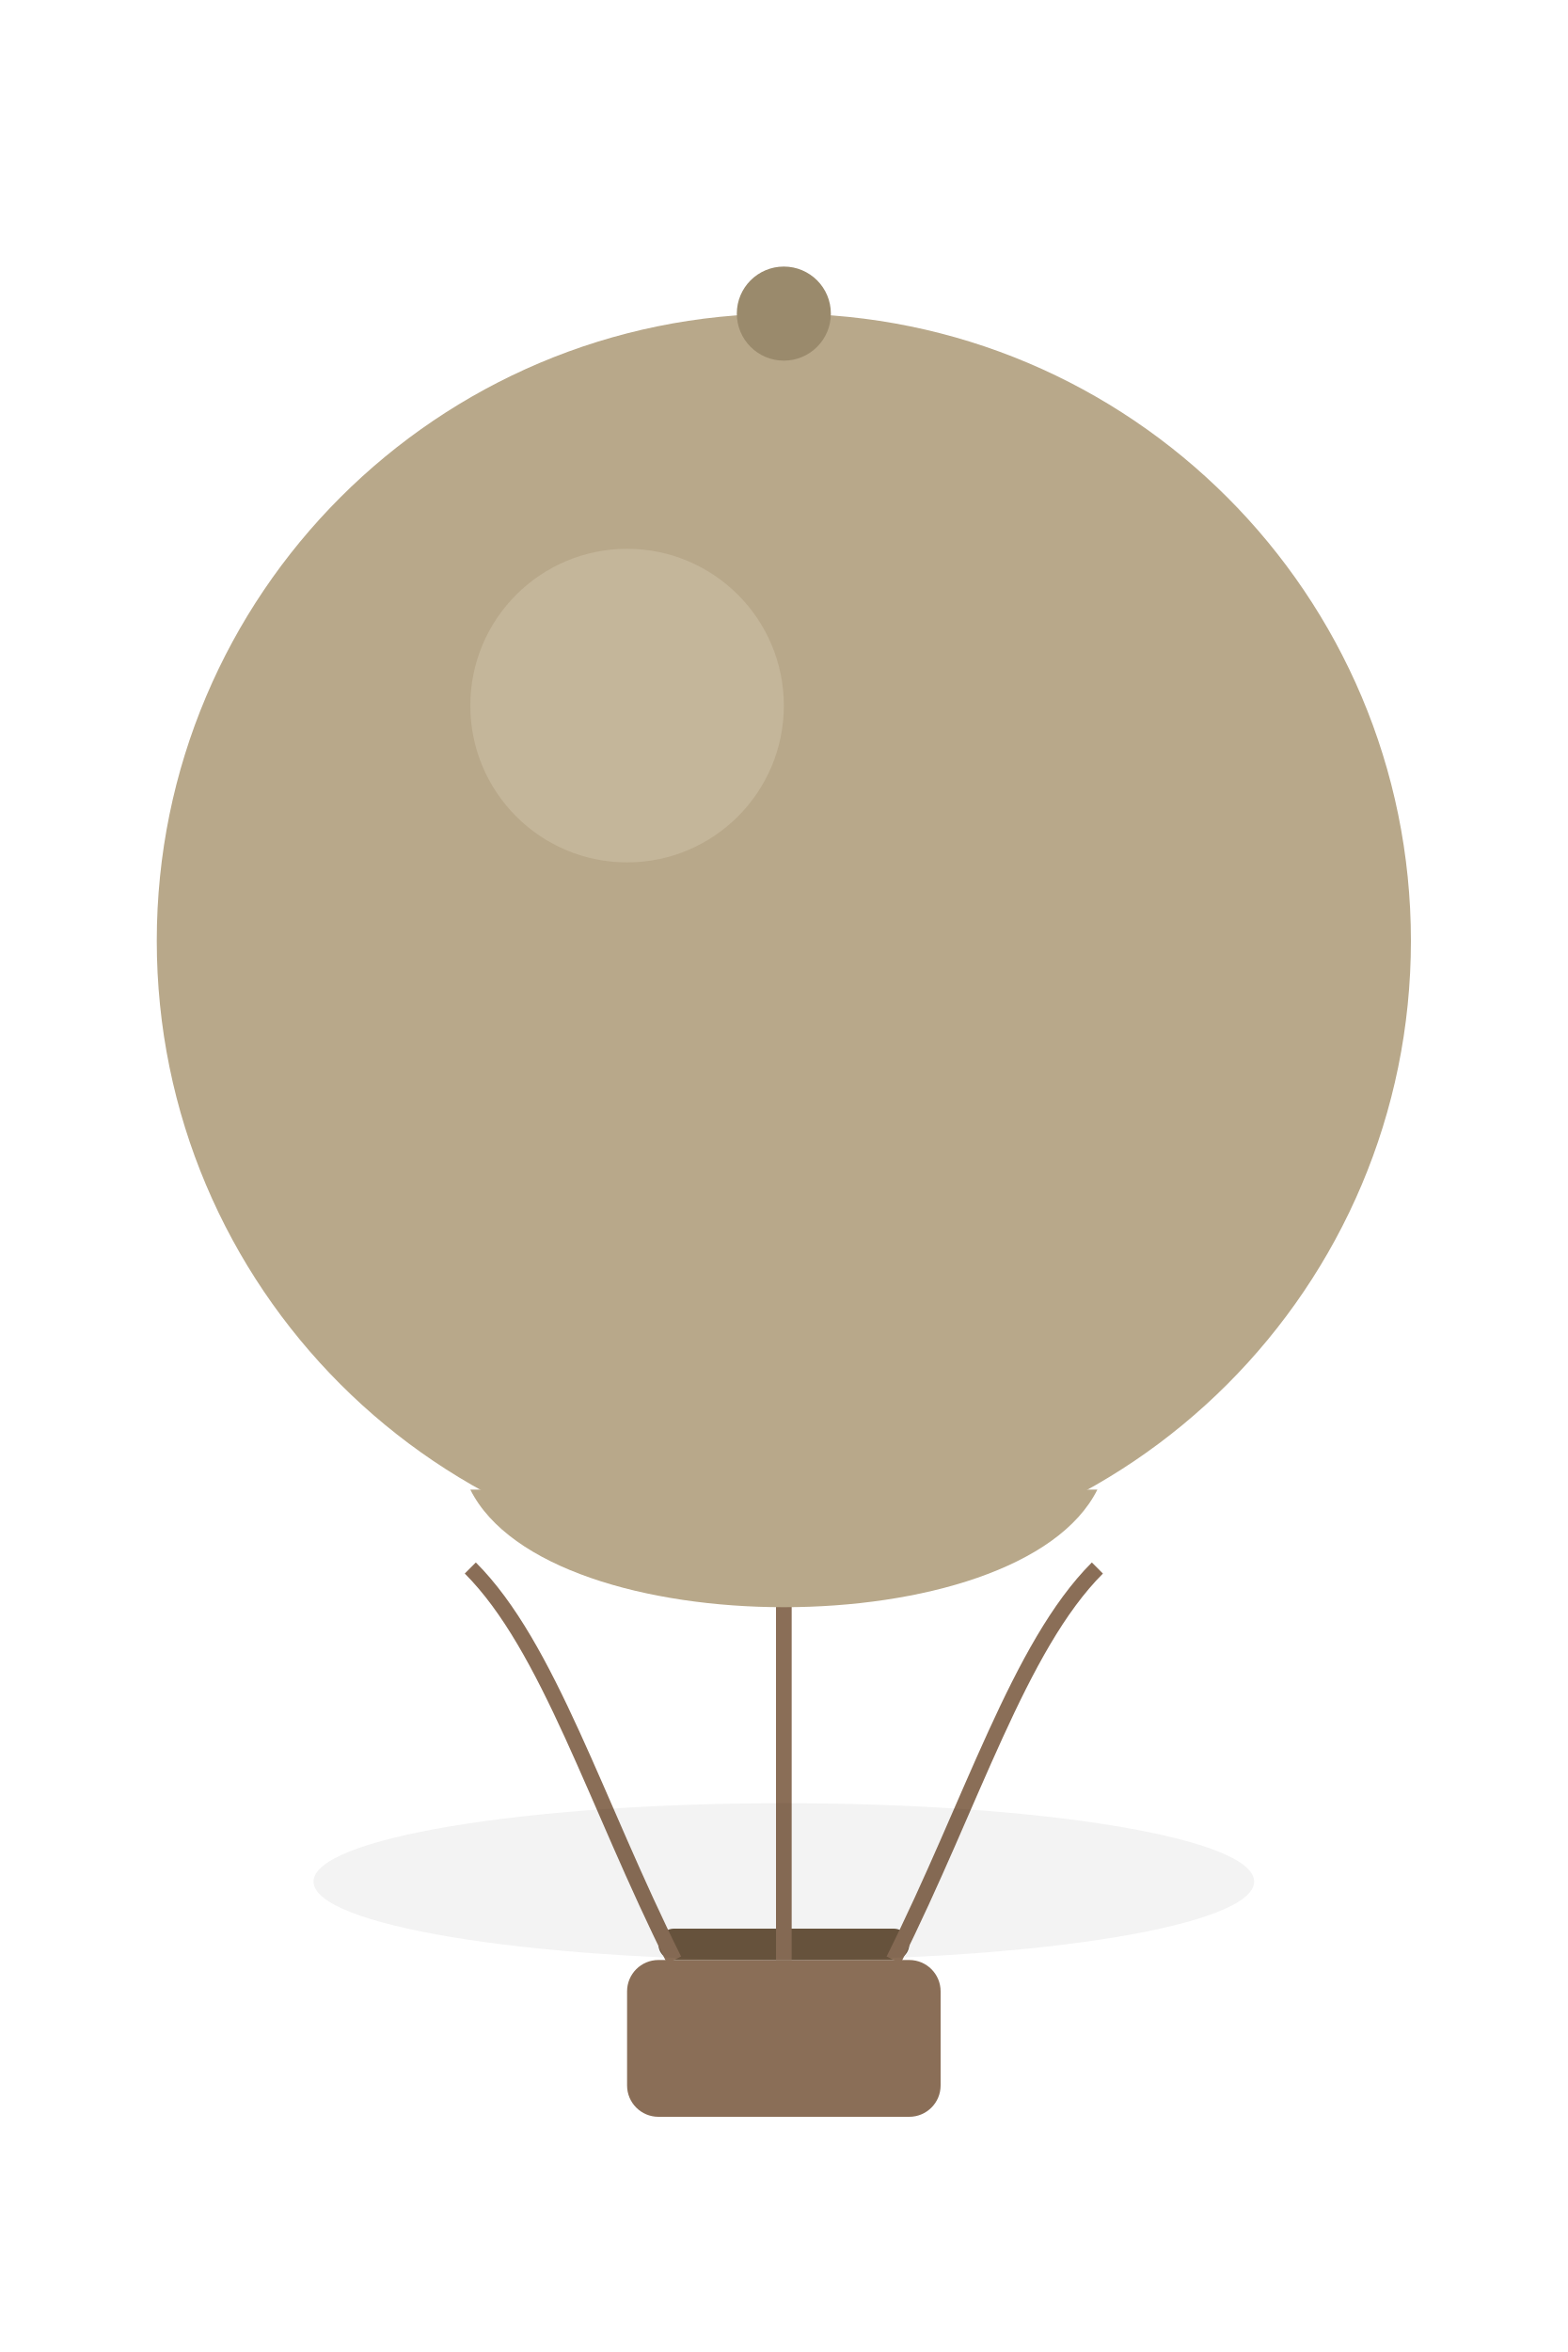
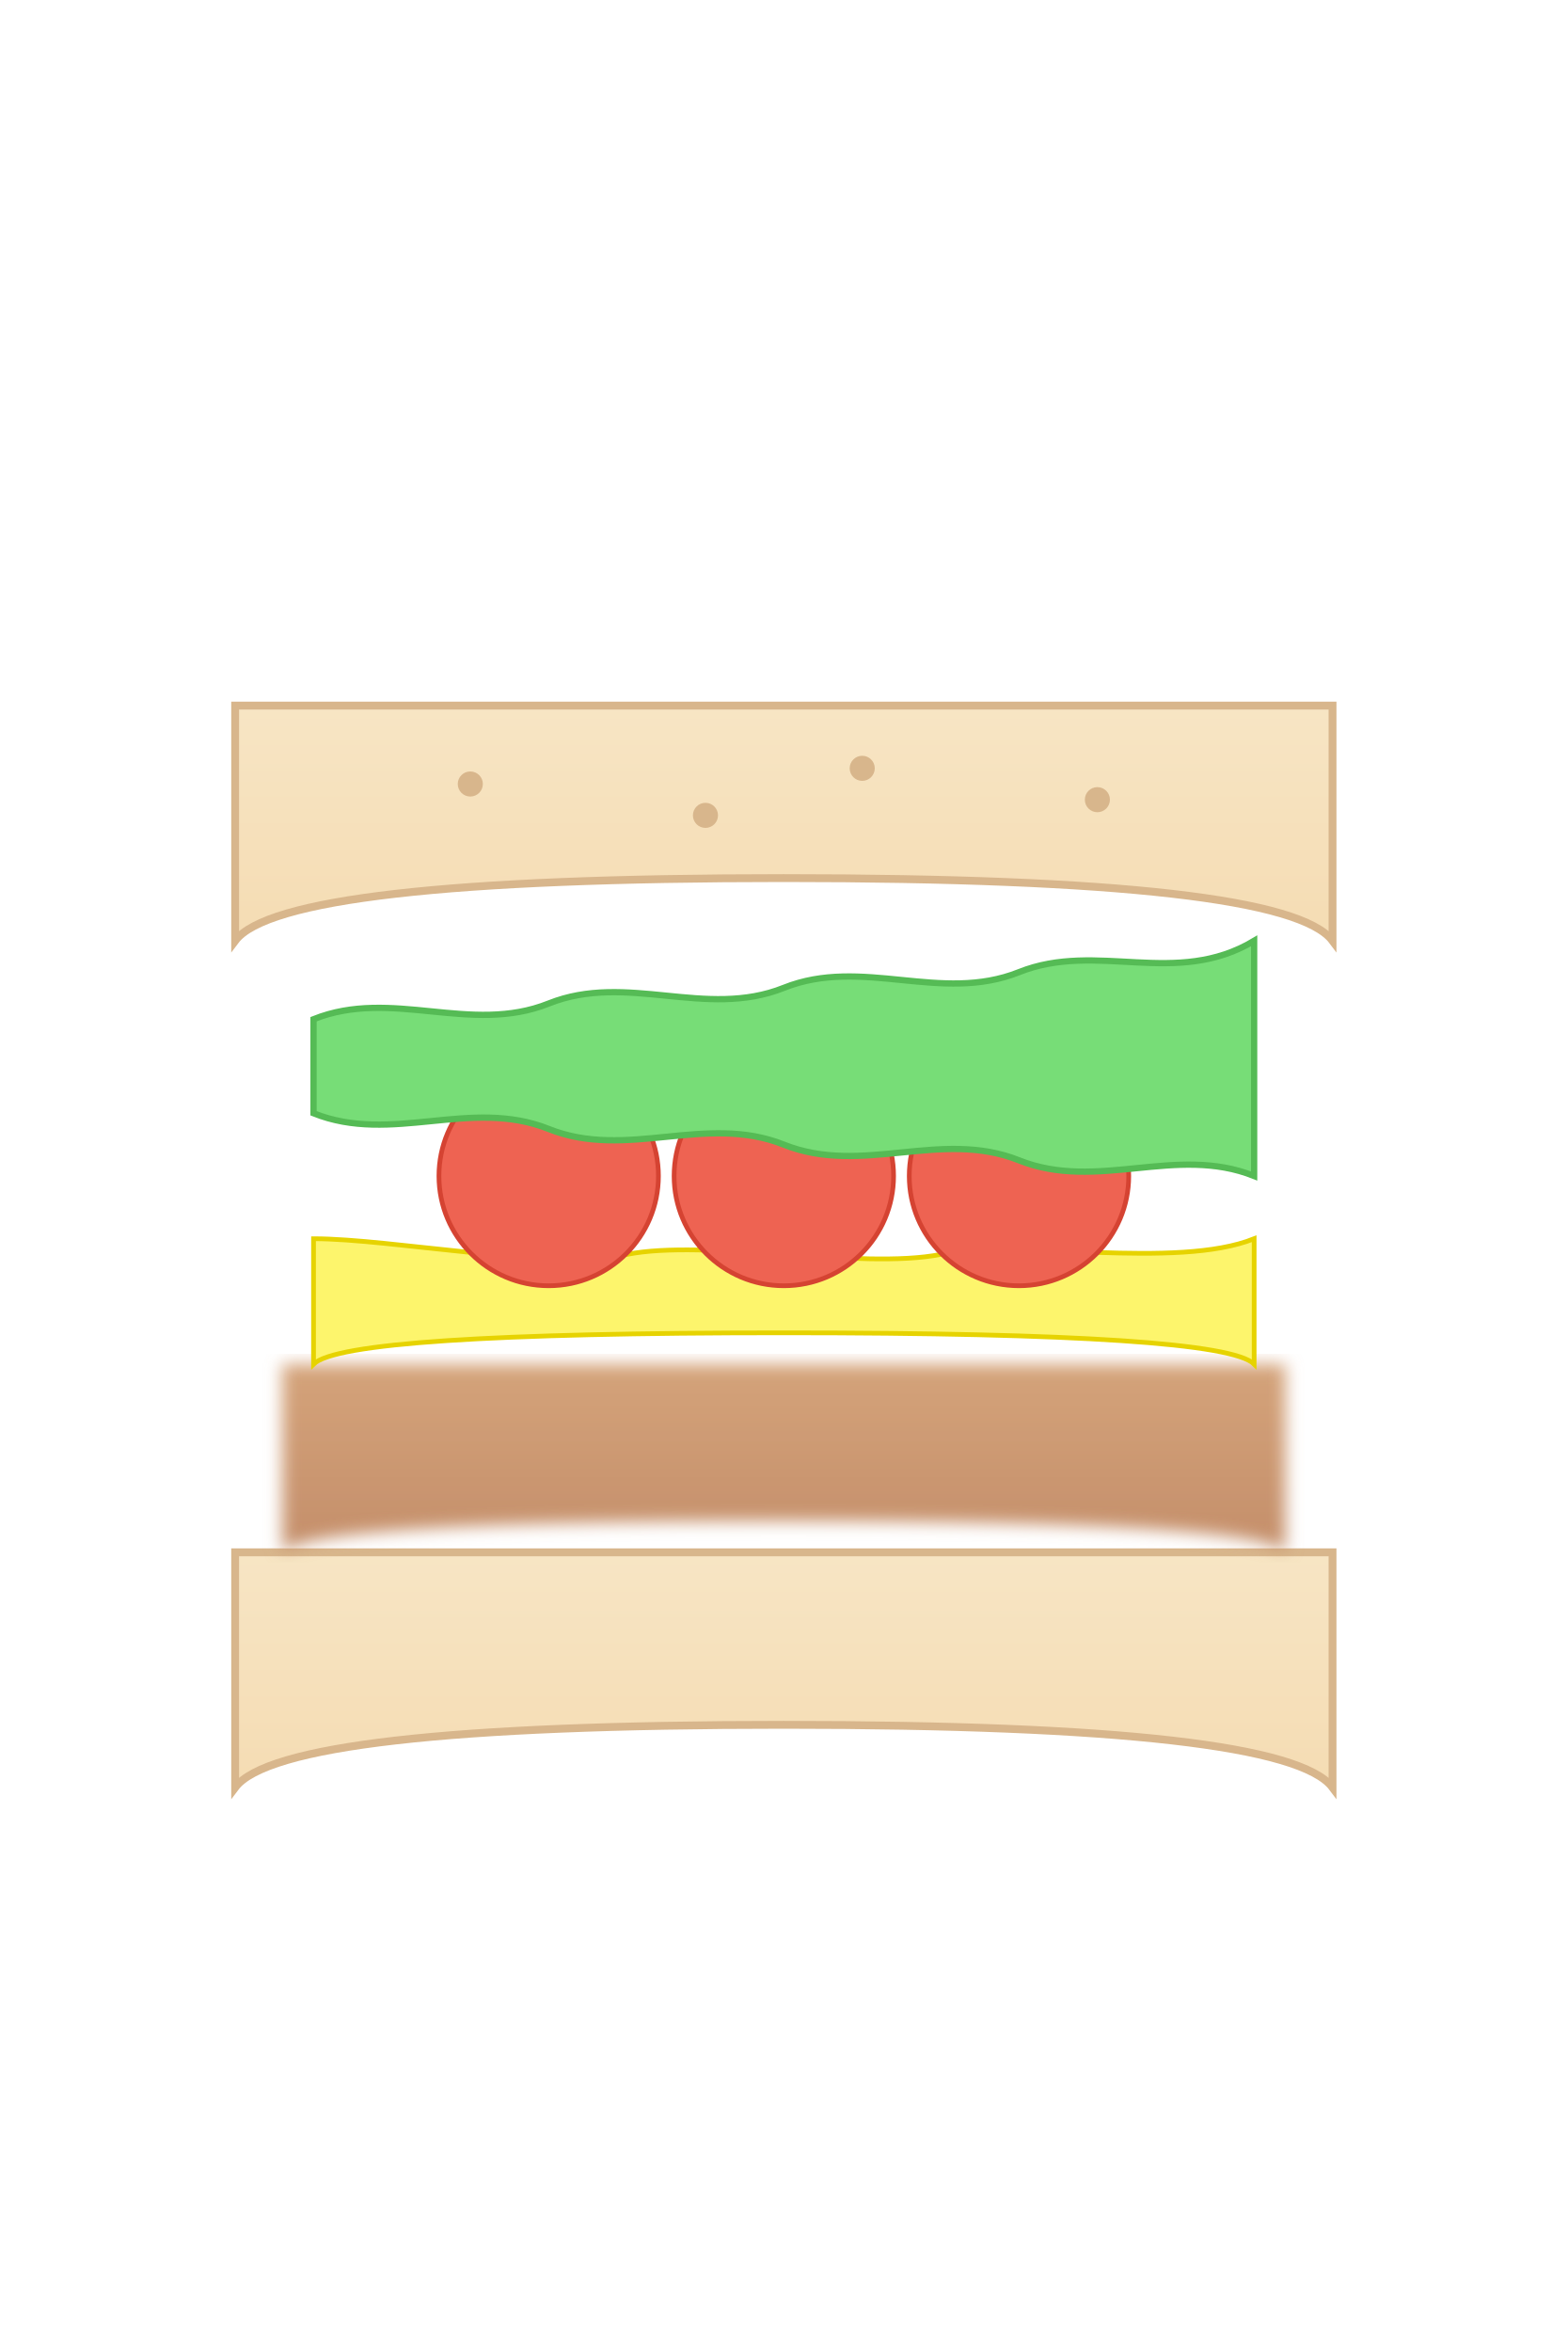
<svg xmlns="http://www.w3.org/2000/svg" viewBox="0 0 100 150">
-   <rect x="40" y="125" width="20" height="10" rx="2" fill="#8a6e57" />
-   <rect x="42" y="123" width="16" height="2" rx="1" fill="#6b563f" />
-   <path d="M43,125 C38,115 35,105 30,100" stroke="#8a6e57" stroke-width="1" fill="none" />
-   <path d="M50,125 C50,115 50,105 50,100" stroke="#8a6e57" stroke-width="1" fill="none" />
-   <path d="M57,125 C62,115 65,105 70,100" stroke="#8a6e57" stroke-width="1" fill="none" />
-   <ellipse cx="50" cy="120" rx="30" ry="5" fill="rgba(0,0,0,0.05)" />
-   <circle cx="50" cy="60" r="40" fill="#b8a88a" />
-   <path d="M30,95 C35,105 65,105 70,95" fill="#b8a88a" />
-   <circle cx="40" cy="45" r="10" fill="#d6cab1" opacity="0.4" />
-   <circle cx="50" cy="20" r="3" fill="#9a8a6c" />
+   <defs>
+     <filter id="slightBlur_g" x="-5%" y="-5%" width="110%" height="110%">
+       <feGaussianBlur stdDeviation="0.5" />
+     </filter>
+     <linearGradient id="breadGradient_g" x1="0%" y1="0%" x2="0%" y2="100%">
+       <stop offset="0%" style="stop-color:#f7e5c4;stop-opacity:1" />
+       <stop offset="100%" style="stop-color:#f5dcb3;stop-opacity:1" />
+     </linearGradient>
+     <linearGradient id="chickenGradient" x1="0%" y1="0%" x2="0%" y2="100%">
+       <stop offset="0%" style="stop-color:#d4a37a;stop-opacity:1" />
+       <stop offset="100%" style="stop-color:#c48e6a;stop-opacity:1" />
+     </linearGradient>
+   </defs>
+   <path d="M 15 114 Q 18 110 50 110 Q 82 110 85 114 L 85 99 L 15 99 Z" fill="url(#breadGradient_g)" stroke="#d8b68c" stroke-width="0.5" />
+   <path d="M 18 99 Q 20 97 50 97 Q 80 97 82 99 L 82 87 L 18 87 Z" fill="url(#chickenGradient)" filter="url(#slightBlur_g)" />
+   <path d="M 20 87 Q 22 85 50 85 Q 78 85 80 87             L 80 79             C 75 81 65 79 60 80             C 55 81 45 79 40 80            C 35 81 25 79 20 79 Z" fill="#FDF56C" stroke="#e6d300" stroke-width="0.3" />
+   <circle cx="35" cy="75" r="7" fill="#EE6352" stroke="#d54332" stroke-width="0.3" />
+   <circle cx="50" cy="75" r="7" fill="#EE6352" stroke="#d54332" stroke-width="0.3" />
+   <circle cx="65" cy="75" r="7" fill="#EE6352" stroke="#d54332" stroke-width="0.3" />
+   <path d="M 20 71             C 25 73 30 70 35 72             C 40 74 45 71 50 73            C 55 75 60 72 65 74            C 70 76 75 73 80 75             L 80 60             C 75 63 70 60 65 62            C 60 64 55 61 50 63            C 45 65 40 62 35 64            C 30 66 25 63 20 65 Z" fill="#77DD77" stroke="#55bb55" stroke-width="0.4" />
+   <path d="M 15 60 Q 18 56 50 56 Q 82 56 85 60 L 85 45 L 15 45 Z" fill="url(#breadGradient_g)" stroke="#d8b68c" stroke-width="0.5" />
+   <circle cx="30" cy="50" r="0.8" fill="#d8b68c" />
+   <circle cx="45" cy="52" r="0.8" fill="#d8b68c" />
+   <circle cx="55" cy="49" r="0.8" fill="#d8b68c" />
+   <circle cx="70" cy="51" r="0.8" fill="#d8b68c" />
</svg>
